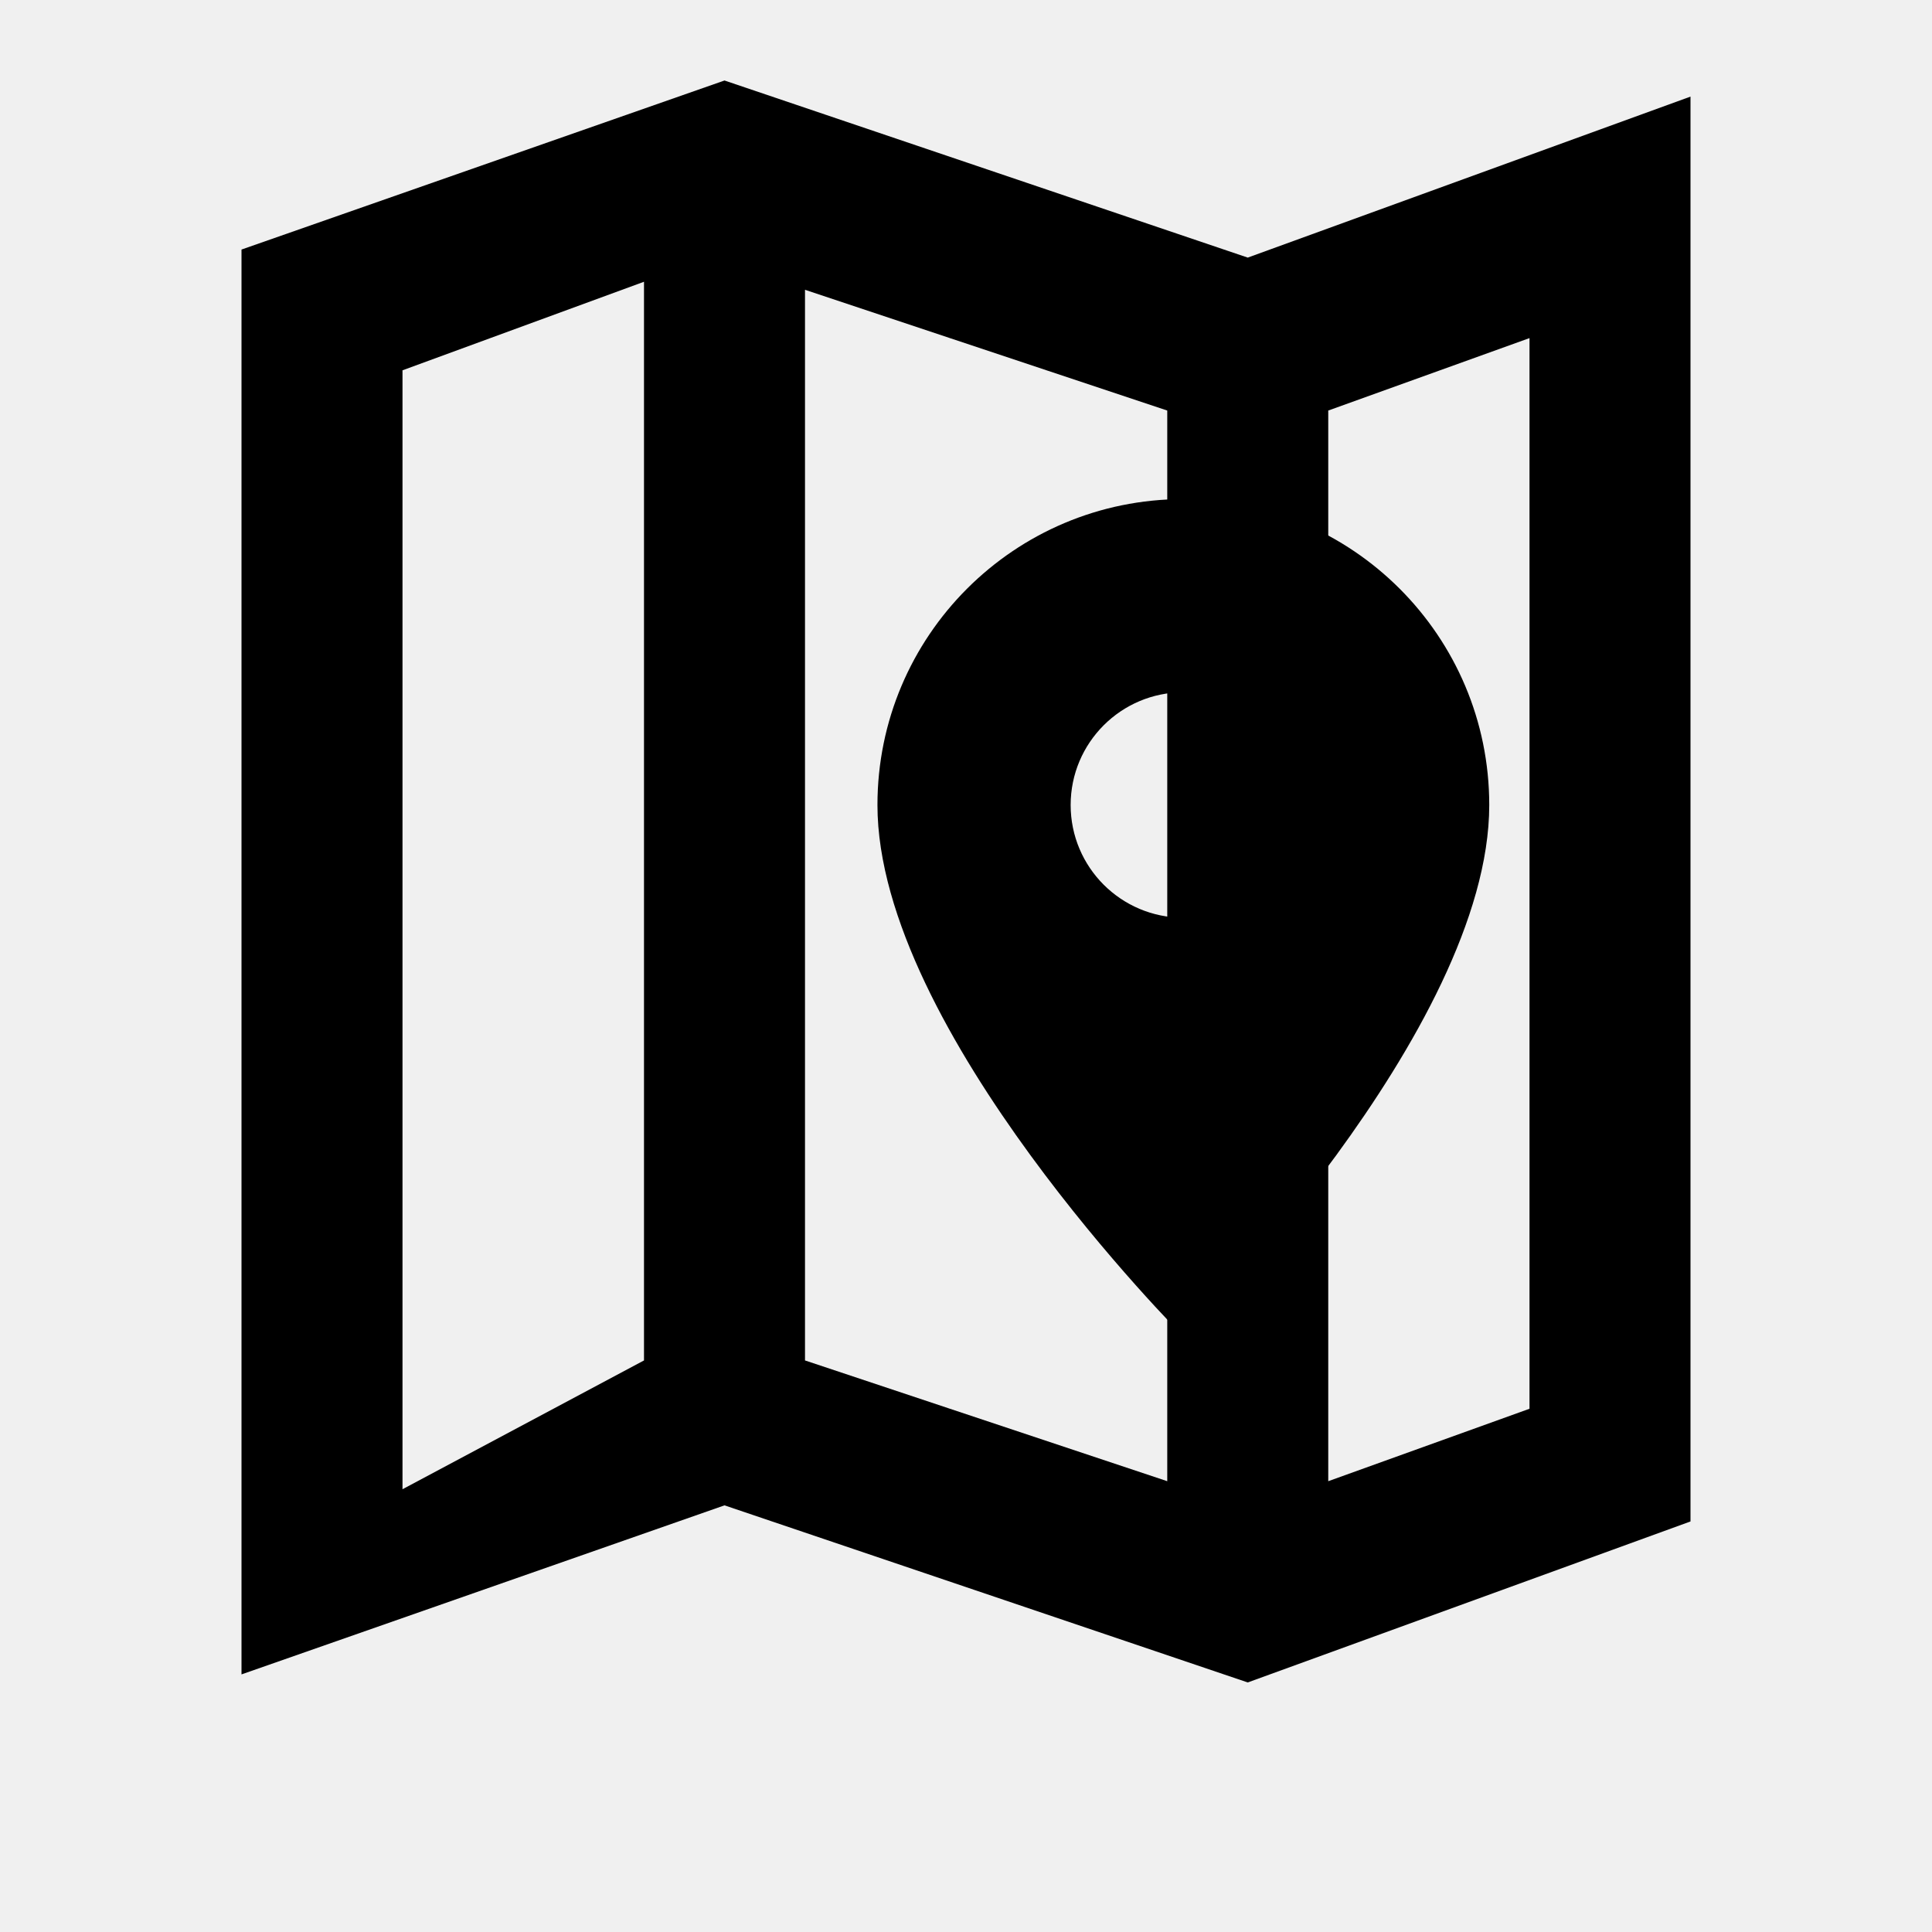
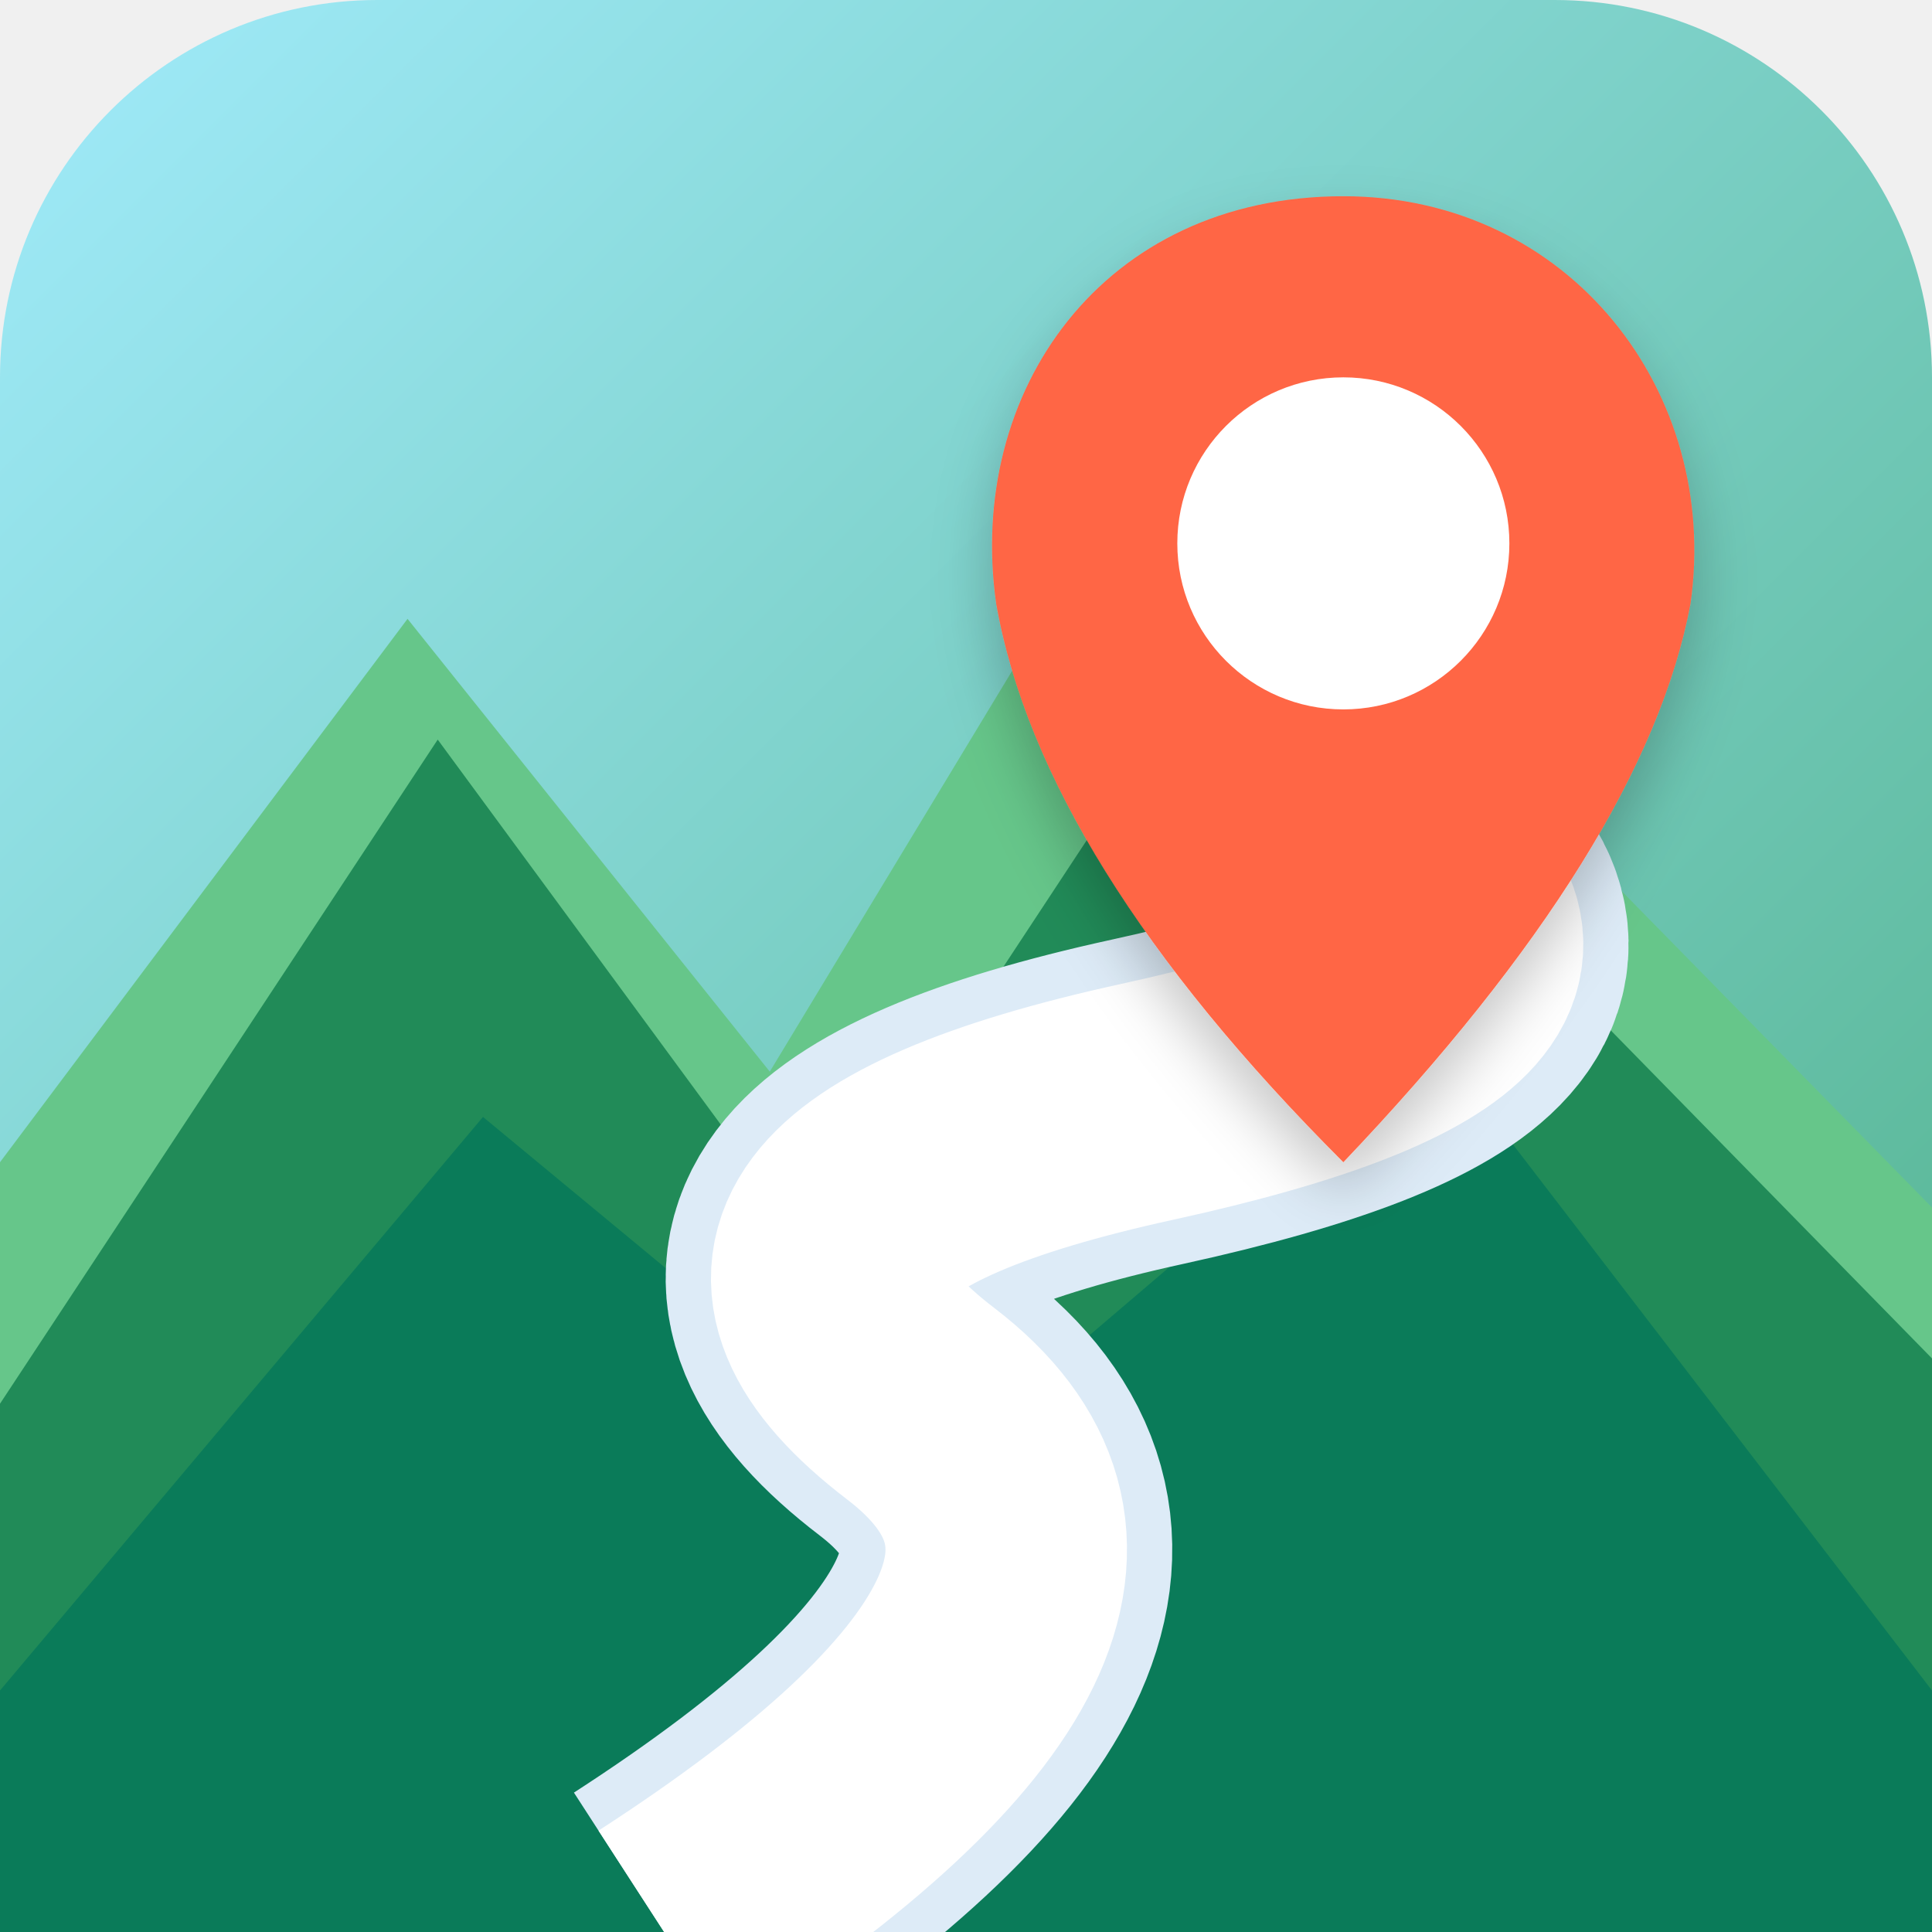
- <svg xmlns="http://www.w3.org/2000/svg" viewBox="0 0 24 24">
-   <path fill="currentColor" d="M15.5 3.2 9 1 3 3.1v17.7L9 18.7l6.5 2.2 5.5-2V1.2l-5.5 2Zm-1 15.2L10 16.9V3.6l4.5 1.5v13.3Zm-9.5.1V4.6l3-1.1v13.4l-3 1.6Zm14-1-2.5.9V5.1L19 4.2v13.3Z" />
-   <path fill="currentColor" d="M14.7 6.2a3.8 3.8 0 0 0-3.8 3.8c0 2.8 3.8 6.6 3.8 6.6s3.8-3.8 3.8-6.6a3.8 3.8 0 0 0-3.8-3.8Zm0 5.2a1.4 1.4 0 1 1 0-2.8 1.4 1.4 0 0 1 0 2.8Z" />
+ <svg xmlns="http://www.w3.org/2000/svg" width="128" height="128" viewBox="0 0 128 128" role="img" aria-label="navigation">
+   <defs>
+     <linearGradient id="blue" x1="0" y1="0" x2="1" y2="1">
+       <stop stop-color="#09bffd" />
+       <stop offset="0.52" stop-color="#0877ed" />
+       <stop offset="1" stop-color="#2722ca" />
+     </linearGradient>
+     <linearGradient id="cream" x1="0" y1="0" x2="1" y2="1">
+       <stop stop-color="#ffefd7" />
+       <stop offset="1" stop-color="#fff6e8" />
+     </linearGradient>
+     <linearGradient id="ocean" x1="0" y1="0" x2="1" y2="1">
+       <stop stop-color="#00478c" />
+       <stop offset="1" stop-color="#001a45" />
+     </linearGradient>
+     <linearGradient id="sky" x1="0" y1="0" x2="1" y2="1">
+       <stop stop-color="#36c5fa" />
+       <stop offset="1" stop-color="#006cf0" />
+     </linearGradient>
+     <linearGradient id="field" x1="0" y1="0" x2="1" y2="1">
+       <stop stop-color="#a1ebfb" />
+       <stop offset="1" stop-color="#4eaf87" />
+     </linearGradient>
+     <linearGradient id="gold" x1="0" y1="0" x2="1" y2="1">
+       <stop stop-color="#ffce30" />
+       <stop offset="1" stop-color="#ff9007" />
+     </linearGradient>
+     <linearGradient id="mint" x1="0" y1="0" x2="1" y2="1">
+       <stop stop-color="#19d2e5" />
+       <stop offset="1" stop-color="#0065e0" />
+     </linearGradient>
+     <linearGradient id="leaf" x1="0" y1="0" x2="1" y2="1">
+       <stop stop-color="#9ce751" />
+       <stop offset="1" stop-color="#218b3f" />
+     </linearGradient>
+     <filter id="shadow" x="-25%" y="-30%" width="160%" height="180%">
+       <feGaussianBlur in="SourceAlpha" stdDeviation="2" />
+       <feOffset dy="2" />
+       <feComponentTransfer>
+         <feFuncA type="linear" slope="0.23" />
+       </feComponentTransfer>
+       <feMerge>
+         <feMergeNode />
+         <feMergeNode in="SourceGraphic" />
+       </feMerge>
+     </filter>
+   </defs>
+   <rect width="128" height="128" rx="25" fill="url(#field)" />
+   <path d="M0 77 27 41 51 71 77 28 128 80V128H0Z" fill="#66c68a" />
+   <path d="M0 93 29 49 54 83 81 42 128 90V128H0Z" fill="#218b58" />
+   <path d="M0 112 32 74 61 98 95 69 128 112V128H0Z" fill="#0a7b59" />
+   <path d="M44 128Q78 106 61 93T76 73T91 56" fill="none" stroke="#ddebf7" stroke-width="22" />
+   <path d="M44 128Q78 106 61 93T76 73T91 56" fill="none" stroke="#fff" stroke-width="16" />
+   <g filter="url(#shadow)">
+     <path d="M89 13C73 13 64 26 66 40Q69 57 89 77Q109 56 112 40C114 26 104 13 89 13Z" fill="#ff6645" />
+     <circle cx="89" cy="36" r="11" fill="#fff" />
+   </g>
</svg>
